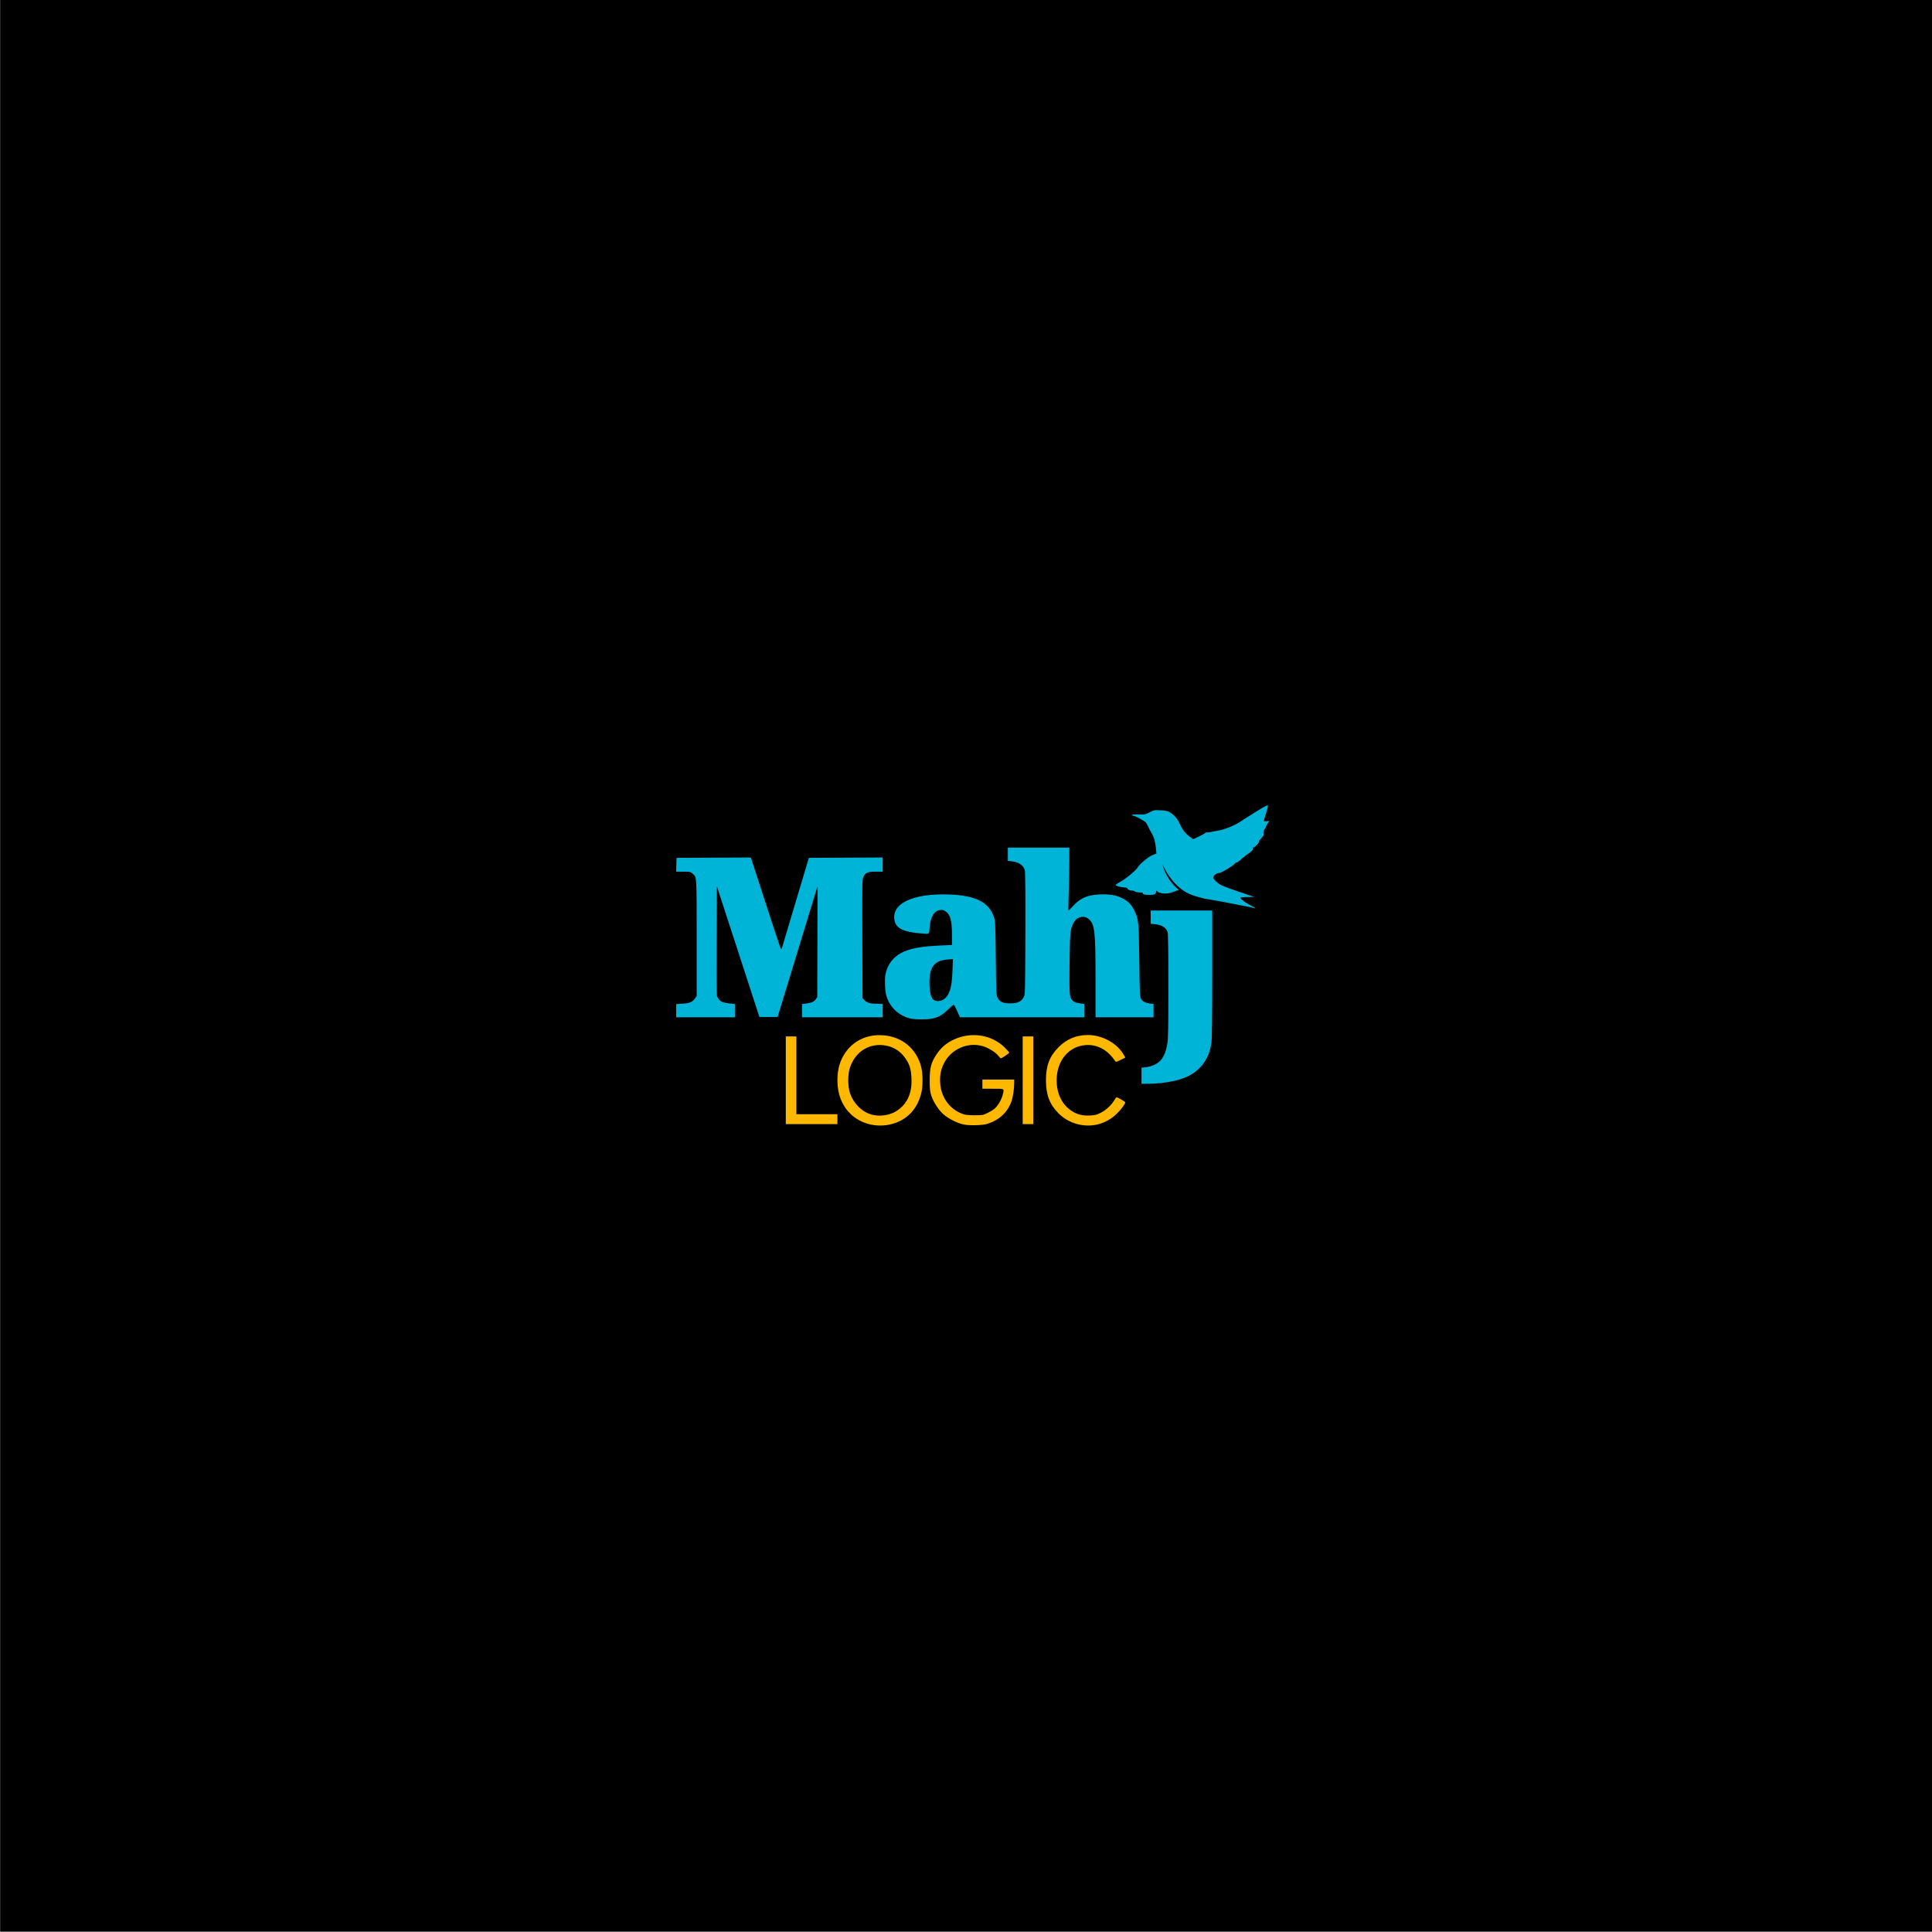
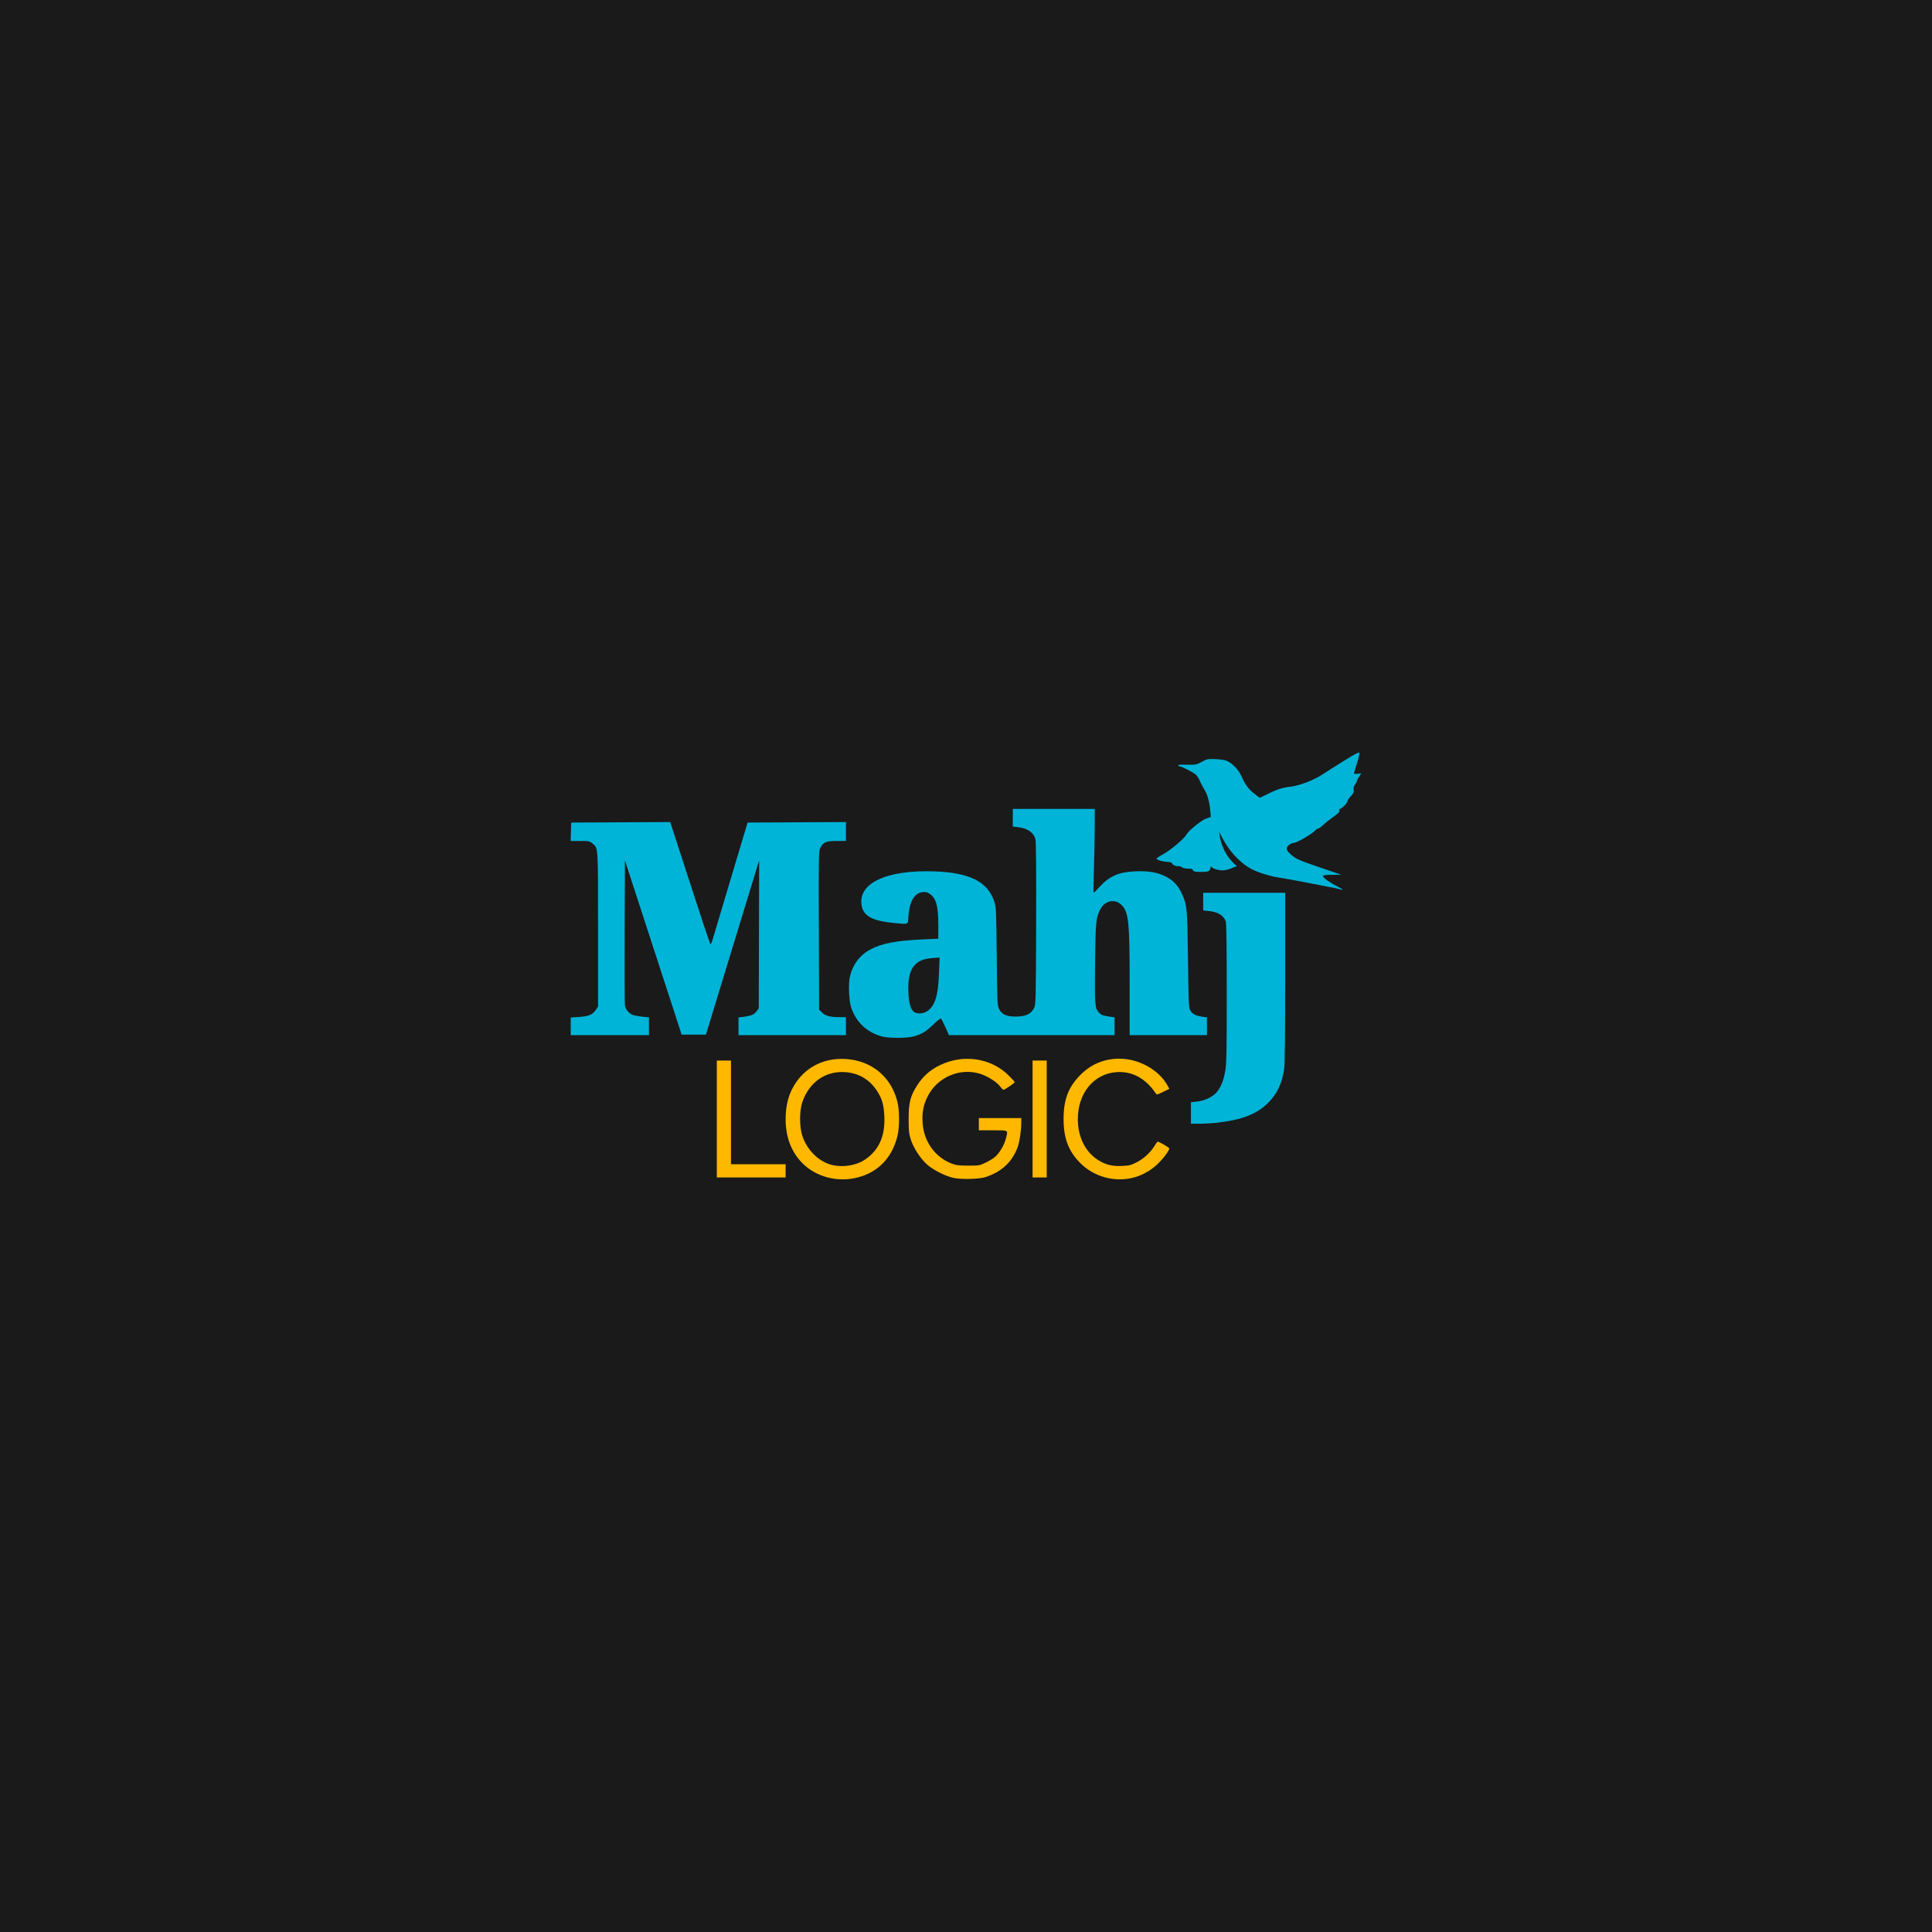
- <svg xmlns="http://www.w3.org/2000/svg" version="1.1" id="svg1" width="2732" height="2732" viewBox="0 0 2732 2732">
-   <defs id="defs1" />
-   <g id="g1">
-     <rect style="opacity:1;fill:#00b4d8;fill-opacity:1" id="rect1" width="1118.112" height="382.28" x="839.689" y="1062.87" ry="0" />
-     <rect style="fill:#00b4d8;fill-opacity:1" id="rect1-0" width="1118.112" height="382.28" x="474.35" y="-1998.65" ry="0" transform="rotate(90.46021)" />
-     <rect style="opacity:1;fill:#ffb800;fill-opacity:1" id="rect2" width="561.266" height="247.487" x="1042.983" y="1446.311" />
-     <path style="display:inline;opacity:1;fill:#000000" d="M 0.169,1365.569 V -0.431 H 1366.169 h 1366 V 1365.569 v 1366 h -1366 H 0.169 Z M 1260.413,1589.634 c 21.789,-5.573 36.472,-20.698 42.291,-43.565 2.409,-9.469 2.413,-27.507 0.01,-37 -6.717,-26.507 -27.487,-43.553 -55.042,-45.17 -21.375,-1.255 -40.184,7.455 -51.892,24.029 -8.005,11.332 -11.621,23.837 -11.59,40.075 0.036,18.949 6.133,34.786 17.936,46.589 14.576,14.576 37.244,20.426 58.291,15.043 z m -26.51,-13.153 c -14.12,-3.326 -26.618,-15.337 -31.891,-30.646 -3.317,-9.631 -3.342,-26.831 -0.052,-36.375 7.208,-20.91 24.432,-32.971 45.184,-31.64 14.128,0.906 25.627,7.514 33.545,19.277 5.726,8.507 7.642,15.034 8.208,27.972 0.926,21.15 -6.115,36.315 -21.43,46.157 -8.803,5.657 -22.651,7.826 -33.563,5.255 z m 162.266,12.747 c 17.048,-5.605 28.209,-15.911 34.003,-31.395 2.162,-5.78 3.976,-17.83 3.99,-26.513 l 0.01,-4.75 h -22.5 -22.5 v 6.5 6.5 h 15 c 17.099,0 16.11,-0.684 13.5,9.337 -1.757,6.747 -6.795,15.044 -11.6,19.107 -1.87,1.581 -6.325,4.266 -9.9,5.965 -6.167,2.932 -7.115,3.088 -18.5,3.049 -10.076,-0.035 -12.921,-0.407 -17.743,-2.319 -17.531,-6.953 -29.218,-23.509 -30.452,-43.139 -0.681,-10.84 0.786,-18.675 5.17,-27.602 10.101,-20.568 34.125,-31.09 55.742,-24.413 7.849,2.424 17.562,8.547 21.269,13.407 1.514,1.984 3.155,3.608 3.649,3.608 1.349,0 11.866,-7.163 11.866,-8.081 0,-0.439 -2.942,-3.711 -6.538,-7.272 -18.656,-18.473 -48.199,-22.791 -72.962,-10.665 -10.167,4.979 -17.537,11.482 -23.684,20.898 -7.466,11.437 -9.316,18.609 -9.316,36.12 0,12.214 0.352,15.618 2.231,21.593 2.82,8.963 10.347,20.561 17.354,26.736 6.604,5.82 19.154,12.178 27.915,14.143 8.014,1.797 27.478,1.332 34,-0.812 z m 155.745,0.84 c 9.727,-2.293 18.971,-7.299 26.417,-14.306 6.392,-6.014 12.838,-14.558 12.838,-17.015 0,-0.929 -10.783,-7.177 -12.386,-7.177 -0.243,0 -1.769,2.138 -3.391,4.75 -4.32,6.96 -11.368,13.402 -18.88,17.255 -5.671,2.909 -7.857,3.452 -15.327,3.809 -10.355,0.495 -17.785,-1.325 -25.465,-6.237 -13.767,-8.807 -21.551,-24.546 -21.551,-43.576 0,-27.504 17.011,-48.093 41.098,-49.744 16.444,-1.127 30.602,6.484 41.378,22.244 1.347,1.97 1.467,1.951 8,-1.267 l 6.633,-3.267 -2.231,-3.969 c -9.141,-16.264 -30.209,-27.922 -50.562,-27.979 -16.17,-0.045 -29.936,5.606 -41.349,16.977 -12.95,12.902 -18.084,26.246 -18.084,47.005 0,20.397 5.141,34.022 17.587,46.611 14.212,14.375 35.608,20.524 55.275,15.887 z m -367.745,-7.498 v -7 h -29 -29 v -55 -55 h -7.5 -7.5 v 62 62 h 36.5 36.5 z m 277,-55 v -62 h -7.5 -7.5 v 62 62 h 7.5 7.5 z m 180.459,3.957 c 26.995,-3.092 42.501,-9.145 54.638,-21.329 9.426,-9.462 14.699,-20.736 16.815,-35.951 0.718,-5.159 1.088,-38.272 1.088,-97.25 v -89.428 h -43.5 -43.5 v 9.357 9.358 l 5.788,0.605 c 9.893,1.034 15.706,4.556 18.145,10.995 0.72,1.901 1.067,26.624 1.067,76.119 0,60.579 -0.26,74.793 -1.496,81.882 -1.783,10.226 -3.917,15.979 -8.16,21.998 -3.976,5.641 -13.084,10.266 -22.094,11.22 l -6.25,0.662 v 11.402 11.402 l 9.25,-0.01 c 5.088,0 13.282,-0.47 18.209,-1.035 z m -322.139,-91.452 c 8.706,-2.268 13.485,-5.12 21.36,-12.751 3.949,-3.827 7.58,-6.711 8.068,-6.409 0.488,0.302 2.602,4.397 4.699,9.102 l 3.811,8.553 h 87.871 87.871 v -9.412 -9.412 l -4.25,-0.641 c -8.404,-1.268 -9.641,-1.698 -12.175,-4.232 -4.51,-4.511 -4.774,-7.704 -4.306,-52.221 0.468,-44.516 0.967,-49.393 5.968,-58.291 4.629,-8.237 14.639,-10.473 21.178,-4.731 8.509,7.471 9.578,16.973 9.581,85.19 v 53.75 h 41 41 v -9.439 -9.439 l -4.75,-0.614 c -6.881,-0.889 -10.912,-2.981 -12.955,-6.721 -1.635,-2.994 -1.85,-7.802 -2.412,-53.788 -0.673,-55.105 -0.966,-58.169 -6.753,-70.536 -3.978,-8.5 -9.071,-13.796 -17.159,-17.842 -8.894,-4.449 -18.416,-6.023 -32.452,-5.362 -17.587,0.828 -27.516,5.303 -38.081,17.163 -2.941,3.301 -5.527,5.794 -5.747,5.539 -0.22,-0.254 -0.047,-11.488 0.386,-24.963 0.433,-13.475 0.817,-33.388 0.855,-44.25 l 0.071,-19.75 h -43.5 -43.5 v 9.362 9.362 l 5.359,0.63 c 10.252,1.205 16.755,5.642 18.665,12.736 0.679,2.52 0.935,33.058 0.752,89.616 -0.273,84.724 -0.303,85.843 -2.361,89.793 -3.206,6.154 -8.6,8.686 -18.736,8.797 -10.314,0.113 -15.1,-1.947 -18.117,-7.797 -1.984,-3.847 -2.084,-5.99 -2.6,-56 -0.518,-50.16 -0.615,-52.23 -2.733,-58.5 -7.016,-20.765 -25.907,-30.298 -62.777,-31.681 -52.613,-1.973 -83.626,13.251 -77.395,37.994 2.459,9.765 12.441,14.742 33.443,16.673 16.798,1.545 15.111,2.323 15.788,-7.28 1.089,-15.423 6.393,-24.479 14.886,-25.409 3.408,-0.373 5.051,0.022 7.739,1.864 6.879,4.713 9.087,12.937 9.087,33.847 v 13.736 l -15.25,0.663 c -29.228,1.272 -44.546,4.169 -56.922,10.765 -11.599,6.182 -19.432,17.025 -21.937,30.365 -1.367,7.281 -0.554,24.2 1.469,30.581 5.01,15.8 16.764,26.993 32.914,31.343 7.096,1.911 25.781,1.936 33.046,0.044 z m 1.021,-25.978 c -3.696,-2.589 -5.599,-9.149 -6.106,-21.046 -1.04,-24.394 6.049,-34.717 24.834,-36.166 l 8.254,-0.636 -0.629,16.911 c -0.888,23.882 -4.221,34.479 -12.624,40.142 -3.926,2.646 -10.54,3.029 -13.729,0.796 z m -281.342,15.053 v -9.42 l -6.75,-0.667 c -3.712,-0.367 -8.264,-1.187 -10.115,-1.822 -4.171,-1.431 -7.871,-5.697 -8.63,-9.949 -0.316,-1.771 -0.447,-37.174 -0.29,-78.673 l 0.285,-75.453 30.094,92.453 30.093,92.453 h 12.867 12.867 l 28.252,-92.5 28.252,-92.5 -0.213,78.5 -0.213,78.5 -2.267,3.178 c -2.46,3.449 -5.844,4.88 -13.983,5.913 l -5.25,0.666 v 9.371 9.371 h 57 57 v -9.5 -9.5 l -6.75,-0.044 c -10.323,-0.067 -15.058,-1.303 -18.618,-4.863 l -3.132,-3.132 -0.267,-83.988 c -0.263,-82.652 -0.234,-84.051 1.76,-87.96 2.921,-5.726 6.126,-7.014 17.457,-7.014 h 9.55 v -10.009 -10.009 l -52.184,0.259 -52.184,0.259 -17.796,59.5 c -9.788,32.725 -18.51,61.922 -19.382,64.883 -0.873,2.961 -1.944,4.986 -2.38,4.5 -0.437,-0.486 -10.181,-29.8 -21.653,-65.142 l -20.86,-64.259 -52.53,0.259 -52.53,0.259 -0.286,9.75 -0.286,9.75 h 9.96 c 9.364,0 10.152,0.162 13.172,2.703 6.18,5.2 5.941,1.528 5.941,91.117 v 81.884 l -2.253,3.344 c -3.579,5.311 -7.478,7 -17.694,7.662 l -9.052,0.587 v 9.352 9.352 h 41.5 41.5 z m 730.5,-148.204 c -8.222,-4.177 -15.425,-9.358 -15.469,-11.126 -0.023,-0.911 2.609,-1.271 9.719,-1.327 l 9.75,-0.077 -20,-6.805 c -25.159,-8.56 -28.424,-10.007 -33.831,-14.991 -3.513,-3.238 -4.295,-4.556 -3.906,-6.587 0.48,-2.514 4.614,-5.462 7.657,-5.462 3.145,0 21.113,-10.737 22.88,-13.672 0.44,-0.73 1.488,-1.328 2.329,-1.328 0.841,0 3.276,-1.688 5.412,-3.75 2.136,-2.062 7.051,-5.983 10.922,-8.712 5.357,-3.776 6.903,-5.389 6.471,-6.75 -0.312,-0.984 -0.103,-1.788 0.465,-1.788 1.84,0 8.102,-6.155 8.102,-7.964 0,-0.966 1.616,-3.47 3.591,-5.564 2.96,-3.138 3.488,-4.323 3.005,-6.739 -0.415,-2.076 0,-3.671 1.409,-5.467 1.097,-1.395 1.995,-3.087 1.995,-3.761 0,-0.674 1.078,-2.814 2.396,-4.756 l 2.396,-3.53 -3.896,0.522 c -2.369,0.318 -3.896,0.114 -3.896,-0.519 0,-0.573 1.369,-5.229 3.041,-10.348 1.673,-5.119 2.91,-10.1 2.75,-11.07 -0.236,-1.432 -3.178,0.014 -15.641,7.691 -8.442,5.2 -19.2,12.017 -23.907,15.148 -8.596,5.719 -24.037,11.655 -33.19,12.758 -2.103,0.254 -5.686,0.962 -7.962,1.575 -2.276,0.613 -4.606,0.825 -5.178,0.471 -0.572,-0.353 -1.801,0.046 -2.731,0.888 -0.93,0.842 -5.18,3.187 -9.444,5.213 l -7.753,3.682 -5.439,-4.106 c -6.159,-4.65 -9.996,-9.809 -14.033,-18.87 -2.901,-6.51 -8.581,-12.658 -14.649,-15.856 -2.25,-1.186 -6.346,-1.908 -12.364,-2.18 -8.626,-0.39 -9.249,-0.271 -15,2.849 -5.751,3.121 -6.409,3.246 -15.861,3.012 -6.879,-0.17 -9.658,0.084 -9.191,0.839 0.368,0.596 1.218,1.083 1.889,1.083 2.333,0 15.178,6.755 17.365,9.133 1.211,1.317 2.939,4.188 3.84,6.38 0.901,2.192 2.911,6.011 4.466,8.486 3.424,5.446 5.62,13.113 6.447,22.502 l 0.617,7.003 -4.786,1.722 c -5.487,1.974 -18.844,12.813 -21.286,17.273 -2.437,4.451 -17.39,16.931 -25.208,21.04 -3.757,1.974 -6.591,3.978 -6.298,4.452 0.86,1.392 6.903,3.069 11.88,3.297 2.955,0.136 4.614,0.669 4.618,1.486 0.01,1.48 4.547,3.429 7.013,3.011 0.928,-0.157 2.469,0.363 3.425,1.157 0.994,0.825 3.841,1.442 6.654,1.442 3.245,0 4.916,0.421 4.916,1.24 0,1.698 2.504,2.322 9,2.245 7.51,-0.09 8.699,-0.534 9.451,-3.532 l 0.65,-2.591 2.371,2.228 c 12.248,5.023 21.512,-0.608 29.259,-3.236 -17.161,-13.812 -22.322,-32.4 -22.877,-35.501 1.783,2.586 8.077,19.227 23.963,32.409 9.307,8.054 17.802,11.111 34.261,15.31 23.427,3.691 53.022,9.956 57.422,10.668 4.4,0.712 9.35,1.724 11,2.249 6.184,1.968 5.775,0.944 -1,-2.498 z" id="path1" />
+ <svg xmlns="http://www.w3.org/2000/svg" version="1.1" width="2732" height="2732" viewBox="0 0 2732 2732">
+   <defs id="defs1">
+     <clipPath clipPathUnits="userSpaceOnUse" id="clipPath4">
+       <rect style="opacity:0.494;fill:#000000;fill-opacity:1;stroke-width:0.787" id="rect4" width="916.988" height="708.391" x="905.524" y="1044.706" />
+     </clipPath>
+     <clipPath clipPathUnits="userSpaceOnUse" id="clipPath32">
+       <path style="display:none;opacity:1;fill:#000000;stroke-width:1" d="m 1233.903,1576.481 c -14.12,-3.326 -26.618,-15.337 -31.891,-30.646 -3.317,-9.631 -3.342,-26.831 -0.052,-36.375 7.208,-20.91 24.432,-32.971 45.184,-31.64 14.128,0.906 25.627,7.514 33.545,19.277 5.726,8.507 7.642,15.034 8.208,27.972 0.926,21.15 -6.115,36.315 -21.43,46.157 -8.803,5.657 -22.651,7.826 -33.563,5.255 z" id="path32" />
+       <path id="lpe_path-effect32" style="display:inline;opacity:1;fill:#000000;stroke-width:1" class="powerclip" d="m 1179.189,1458.779 h 130.325 v 137.826 h -130.325 z m 54.715,117.701 h 4e-4 c 10.912,2.571 24.76,0.403 33.563,-5.255 15.315,-9.842 22.356,-25.007 21.43,-46.157 -0.566,-12.937 -2.482,-19.465 -8.208,-27.972 -7.918,-11.763 -19.417,-18.371 -33.545,-19.277 -20.753,-1.331 -37.976,10.729 -45.184,31.64 -3.29,9.543 -3.265,26.744 0.052,36.375 5.273,15.309 17.771,27.319 31.891,30.646 z" />
+     </clipPath>
+     <clipPath clipPathUnits="userSpaceOnUse" id="clipPath33">
+       <path style="display:none;opacity:1;fill:#000000;stroke-width:1" d="m 1320.511,1414.096 c -3.696,-2.589 -5.599,-9.149 -6.106,-21.046 -1.04,-24.394 6.049,-34.717 24.834,-36.166 l 8.254,-0.636 -0.629,16.911 c -0.888,23.882 -4.221,34.479 -12.624,40.142 -3.926,2.646 -10.54,3.029 -13.729,0.796 z" id="path33" />
+       <path id="lpe_path-effect33" style="display:inline;opacity:1;fill:#000000;stroke-width:1" class="powerclip" d="m 1246.384,1193.569 h 389.782 v 252.909 H 1246.384 Z m 74.127,220.527 c 3.189,2.233 9.803,1.85 13.729,-0.796 8.403,-5.663 11.736,-16.26 12.624,-40.142 l 0.629,-16.911 -8.254,0.636 c -18.785,1.449 -25.874,11.772 -24.834,36.166 0.507,11.897 2.41,18.457 6.106,21.046 z" />
+     </clipPath>
+   </defs>
+   <rect width="2732" height="2732" fill="#1a1a1a" />
+   <g transform="translate(1366,1366) scale(1.297167) translate(-430.9825,-232.5956)">
+     <g id="g1" transform="translate(-98.53781,-257.6463)">
+       <g id="g2" transform="matrix(0.374817,0,0,0.374817,0.1056751,-0.2694961)">
+         <g id="g3" transform="matrix(2.74144,0,0,2.74144,-2358.468,-2434.063)" style="opacity:1" clip-path="url(#clipPath4)">
+           <g id="g34">
+             <path style="display:inline;opacity:1;fill:#00b4d8;fill-opacity:1" d="m 1769.669,1280.945 c -8.222,-4.177 -15.425,-9.358 -15.469,-11.126 -0.023,-0.911 2.609,-1.271 9.719,-1.327 l 9.75,-0.077 -20,-6.805 c -25.159,-8.56 -28.424,-10.007 -33.831,-14.991 -3.513,-3.238 -4.295,-4.556 -3.906,-6.587 0.48,-2.514 4.614,-5.462 7.657,-5.462 3.145,0 21.113,-10.737 22.88,-13.672 0.44,-0.73 1.488,-1.328 2.329,-1.328 0.841,0 3.276,-1.688 5.412,-3.75 2.136,-2.062 7.051,-5.983 10.922,-8.712 5.357,-3.776 6.903,-5.389 6.471,-6.75 -0.312,-0.984 -0.103,-1.788 0.465,-1.788 1.84,0 8.102,-6.155 8.102,-7.964 0,-0.966 1.616,-3.47 3.591,-5.564 2.96,-3.138 3.488,-4.323 3.005,-6.739 -0.415,-2.076 0,-3.671 1.409,-5.467 1.097,-1.395 1.995,-3.087 1.995,-3.761 0,-0.674 1.078,-2.814 2.396,-4.756 l 2.396,-3.53 -3.896,0.522 c -2.369,0.318 -3.896,0.114 -3.896,-0.519 0,-0.573 1.369,-5.229 3.041,-10.348 1.673,-5.119 2.91,-10.1 2.75,-11.07 -0.236,-1.432 -3.178,0.014 -15.641,7.691 -8.442,5.2 -19.2,12.017 -23.907,15.148 -8.596,5.719 -24.037,11.655 -33.19,12.758 -9.307,0.677 -17.096,3.969 -25.315,8.147 l -7.753,3.682 -5.439,-4.106 c -6.159,-4.65 -9.996,-9.809 -14.033,-18.87 -2.901,-6.51 -8.581,-12.658 -14.649,-15.856 -2.25,-1.186 -6.346,-1.908 -12.364,-2.18 -8.626,-0.39 -9.249,-0.271 -15,2.849 -5.751,3.121 -6.409,3.246 -15.861,3.012 -6.879,-0.17 -9.658,0.084 -9.191,0.839 0.368,0.596 1.218,1.083 1.889,1.083 2.333,0 15.178,6.755 17.365,9.133 1.211,1.317 2.939,4.188 3.84,6.38 0.901,2.192 2.911,6.011 4.466,8.486 3.424,5.446 5.62,13.113 6.447,22.502 l 0.617,7.003 -4.786,1.722 c -5.487,1.974 -18.844,12.813 -21.286,17.273 -2.437,4.451 -17.39,16.931 -25.208,21.04 -3.757,1.974 -6.591,3.978 -6.298,4.452 0.86,1.392 6.903,3.069 11.88,3.297 2.955,0.136 4.614,0.669 4.618,1.486 0.01,1.48 4.547,3.429 7.013,3.011 0.928,-0.157 2.469,0.363 3.425,1.157 0.994,0.825 3.841,1.442 6.654,1.442 3.245,0 4.916,0.421 4.916,1.24 0,1.698 2.504,2.322 9,2.245 7.51,-0.09 8.699,-0.534 9.451,-3.532 l 0.65,-2.591 2.371,2.228 c 12.248,5.023 17.568,0.354 25.315,-2.274 -17.161,-13.812 -18.378,-33.362 -18.933,-36.463 1.783,2.586 8.077,19.227 23.963,32.409 9.307,8.054 17.802,11.111 34.261,15.31 23.427,3.691 53.022,9.956 57.422,10.668 4.4,0.712 9.35,1.724 11,2.249 6.184,1.968 5.775,0.944 -1,-2.498 z" id="path16" />
+             <path style="display:inline;opacity:1;fill:#00b4d8;fill-opacity:1" d="m 1039.169,1429.149 v -9.42 l -6.75,-0.667 c -3.712,-0.367 -8.264,-1.187 -10.115,-1.822 -4.171,-1.431 -7.871,-5.697 -8.63,-9.949 -0.316,-1.771 -0.447,-37.174 -0.29,-78.673 l 0.285,-75.453 30.094,92.453 30.093,92.453 h 12.867 12.867 l 28.252,-92.5 28.252,-92.5 -0.213,78.5 -0.213,78.5 -2.267,3.178 c -2.46,3.449 -5.844,4.88 -13.983,5.913 l -5.25,0.666 v 9.371 9.371 h 57 57 v -9.5 -9.5 l -6.75,-0.044 c -10.323,-0.067 -15.058,-1.303 -18.618,-4.863 l -3.132,-3.132 -0.267,-83.988 c -0.263,-82.652 -0.234,-84.051 1.76,-87.96 2.921,-5.726 6.126,-7.014 17.457,-7.014 h 9.55 v -10.009 -10.009 l -52.184,0.259 -52.184,0.259 -17.796,59.5 c -9.788,32.725 -18.51,61.922 -19.382,64.883 -0.873,2.961 -1.944,4.986 -2.38,4.5 -0.437,-0.486 -10.181,-29.8 -21.653,-65.142 l -20.86,-64.259 -52.53,0.259 -52.53,0.259 -0.286,9.75 -0.286,9.75 h 9.96 c 9.364,0 10.152,0.162 13.172,2.703 6.18,5.2 5.941,1.528 5.941,91.117 v 81.884 l -2.253,3.344 c -3.579,5.311 -7.478,7 -17.694,7.662 l -9.052,0.587 v 9.352 9.352 h 41.5 41.5 z" id="path15" />
+             <path style="display:inline;opacity:1;fill:#00b4d8;fill-opacity:1" d="m 1319.489,1440.074 c 8.706,-2.268 13.485,-5.12 21.36,-12.751 3.949,-3.827 7.58,-6.711 8.068,-6.409 0.488,0.302 2.602,4.397 4.699,9.102 l 3.811,8.553 h 87.871 87.871 v -9.412 -9.412 l -4.25,-0.641 c -8.404,-1.268 -9.641,-1.698 -12.175,-4.232 -4.51,-4.511 -4.774,-7.704 -4.306,-52.221 0.468,-44.516 0.967,-49.393 5.968,-58.291 4.629,-8.237 14.639,-10.473 21.178,-4.731 8.509,7.471 9.578,16.973 9.581,85.19 v 53.75 h 41 41 v -9.439 -9.439 l -4.75,-0.614 c -6.881,-0.889 -10.912,-2.981 -12.955,-6.721 -1.635,-2.994 -1.85,-7.802 -2.412,-53.788 -0.673,-55.105 -0.966,-58.169 -6.753,-70.536 -3.978,-8.5 -9.071,-13.796 -17.159,-17.842 -8.894,-4.449 -18.416,-6.023 -32.452,-5.362 -17.587,0.828 -27.516,5.303 -38.081,17.163 -2.941,3.301 -5.527,5.794 -5.747,5.539 -0.22,-0.254 -0.047,-11.488 0.386,-24.963 0.433,-13.475 0.817,-33.388 0.855,-44.25 l 0.071,-19.75 h -43.5 -43.5 v 9.362 9.362 l 5.359,0.63 c 10.252,1.205 16.755,5.642 18.665,12.736 0.679,2.52 0.935,33.058 0.752,89.616 -0.273,84.724 -0.303,85.843 -2.361,89.793 -3.206,6.154 -8.6,8.686 -18.736,8.797 -10.314,0.113 -15.1,-1.947 -18.117,-7.797 -1.984,-3.847 -2.084,-5.99 -2.6,-56 -0.518,-50.16 -0.615,-52.23 -2.733,-58.5 -7.016,-20.765 -25.907,-30.298 -62.777,-31.681 -52.613,-1.973 -83.626,13.251 -77.395,37.994 2.459,9.765 12.441,14.742 33.443,16.673 16.798,1.545 15.111,2.323 15.788,-7.28 1.089,-15.423 6.393,-24.479 14.886,-25.409 3.408,-0.373 5.051,0.022 7.739,1.864 6.879,4.713 9.087,12.937 9.087,33.847 v 13.736 l -15.25,0.663 c -29.228,1.272 -44.546,4.169 -56.922,10.765 -11.599,6.182 -19.432,17.025 -21.937,30.365 -1.367,7.281 -0.554,24.2 1.469,30.581 5.01,15.8 16.764,26.993 32.914,31.343 7.096,1.911 25.781,1.936 33.046,0.044 z" id="path14" clip-path="url(#clipPath33)" />
+             <path style="display:inline;opacity:1;fill:#00b4d8;fill-opacity:1" d="m 1641.629,1531.526 c 26.995,-3.092 42.501,-9.145 54.638,-21.329 9.426,-9.462 14.699,-20.736 16.815,-35.951 0.718,-5.159 1.088,-38.272 1.088,-97.25 v -89.428 h -43.5 -43.5 v 9.357 9.358 l 5.788,0.605 c 9.893,1.034 15.706,4.556 18.145,10.995 0.72,1.901 1.067,26.624 1.067,76.119 0,60.579 -0.26,74.793 -1.496,81.882 -1.783,10.226 -3.917,15.979 -8.16,21.998 -3.976,5.641 -13.084,10.266 -22.094,11.22 l -6.25,0.662 v 11.402 11.402 l 9.25,-0.01 c 5.088,0 13.282,-0.47 18.209,-1.035 z" id="path12" />
+             <path style="display:inline;opacity:1;fill:#ffb800;fill-opacity:1" d="m 1461.169,1527.569 v -62 h -7.5 -7.5 v 62 62 h 7.5 7.5 z" id="path11" />
+             <path style="display:inline;opacity:1;fill:#ffb800;fill-opacity:1" d="m 1184.169,1582.569 v -7 h -29 -29 v -55 -55 h -7.5 -7.5 v 62 62 h 36.5 36.5 z" id="path10" />
+             <path style="display:inline;opacity:1;fill:#ffb800;fill-opacity:1" d="m 1551.914,1590.067 c 9.727,-2.293 18.971,-7.299 26.417,-14.306 6.392,-6.014 12.838,-14.558 12.838,-17.015 0,-0.929 -10.783,-7.177 -12.386,-7.177 -0.243,0 -1.769,2.138 -3.391,4.75 -4.32,6.96 -11.368,13.402 -18.88,17.255 -5.671,2.909 -7.857,3.452 -15.327,3.809 -10.355,0.495 -17.785,-1.325 -25.465,-6.237 -13.767,-8.807 -21.551,-24.546 -21.551,-43.576 0,-27.504 17.011,-48.093 41.098,-49.744 16.444,-1.127 30.602,6.484 41.378,22.244 1.347,1.97 1.467,1.951 8,-1.267 l 6.633,-3.267 -2.231,-3.969 c -9.141,-16.264 -30.209,-27.922 -50.562,-27.979 -16.17,-0.045 -29.936,5.606 -41.349,16.977 -12.95,12.902 -18.084,26.246 -18.084,47.005 0,20.397 5.141,34.022 17.587,46.611 14.212,14.375 35.608,20.524 55.275,15.887 z" id="path9" />
+             <path style="display:inline;opacity:1;fill:#ffb800;fill-opacity:1" d="m 1396.169,1589.227 c 17.048,-5.605 28.209,-15.911 34.003,-31.395 2.162,-5.78 3.976,-17.83 3.99,-26.513 l 0.01,-4.75 h -22.5 -22.5 v 6.5 6.5 h 15 c 17.099,0 16.11,-0.684 13.5,9.337 -1.757,6.747 -6.795,15.044 -11.6,19.107 -1.87,1.581 -6.325,4.266 -9.9,5.965 -6.167,2.932 -7.115,3.088 -18.5,3.049 -10.076,-0.035 -12.921,-0.407 -17.743,-2.319 -17.531,-6.953 -29.218,-23.509 -30.452,-43.139 -0.681,-10.84 0.786,-18.675 5.17,-27.602 10.101,-20.568 34.125,-31.09 55.742,-24.413 7.849,2.424 17.562,8.547 21.269,13.407 1.514,1.984 3.155,3.608 3.649,3.608 1.349,0 11.866,-7.163 11.866,-8.081 0,-0.439 -2.942,-3.711 -6.538,-7.272 -18.656,-18.473 -48.199,-22.791 -72.962,-10.665 -10.167,4.979 -17.537,11.482 -23.684,20.898 -7.466,11.437 -9.316,18.609 -9.316,36.12 0,12.214 0.352,15.618 2.231,21.593 2.82,8.963 10.347,20.561 17.354,26.736 6.604,5.82 19.154,12.178 27.915,14.143 8.014,1.797 27.478,1.332 34,-0.812 z" id="path8" />
+             <path style="display:inline;opacity:1;fill:#ffb800;fill-opacity:1" d="m 1260.413,1589.634 c 21.789,-5.573 36.472,-20.698 42.291,-43.565 2.409,-9.469 2.413,-27.507 0.01,-37 -6.717,-26.507 -27.487,-43.553 -55.042,-45.17 -21.375,-1.255 -40.184,7.455 -51.892,24.029 -8.005,11.332 -11.621,23.837 -11.59,40.075 0.036,18.949 6.133,34.786 17.936,46.589 14.576,14.576 37.244,20.426 58.291,15.043 z" id="path7" clip-path="url(#clipPath32)" />
+           </g>
+         </g>
+       </g>
+     </g>
  </g>
</svg>
